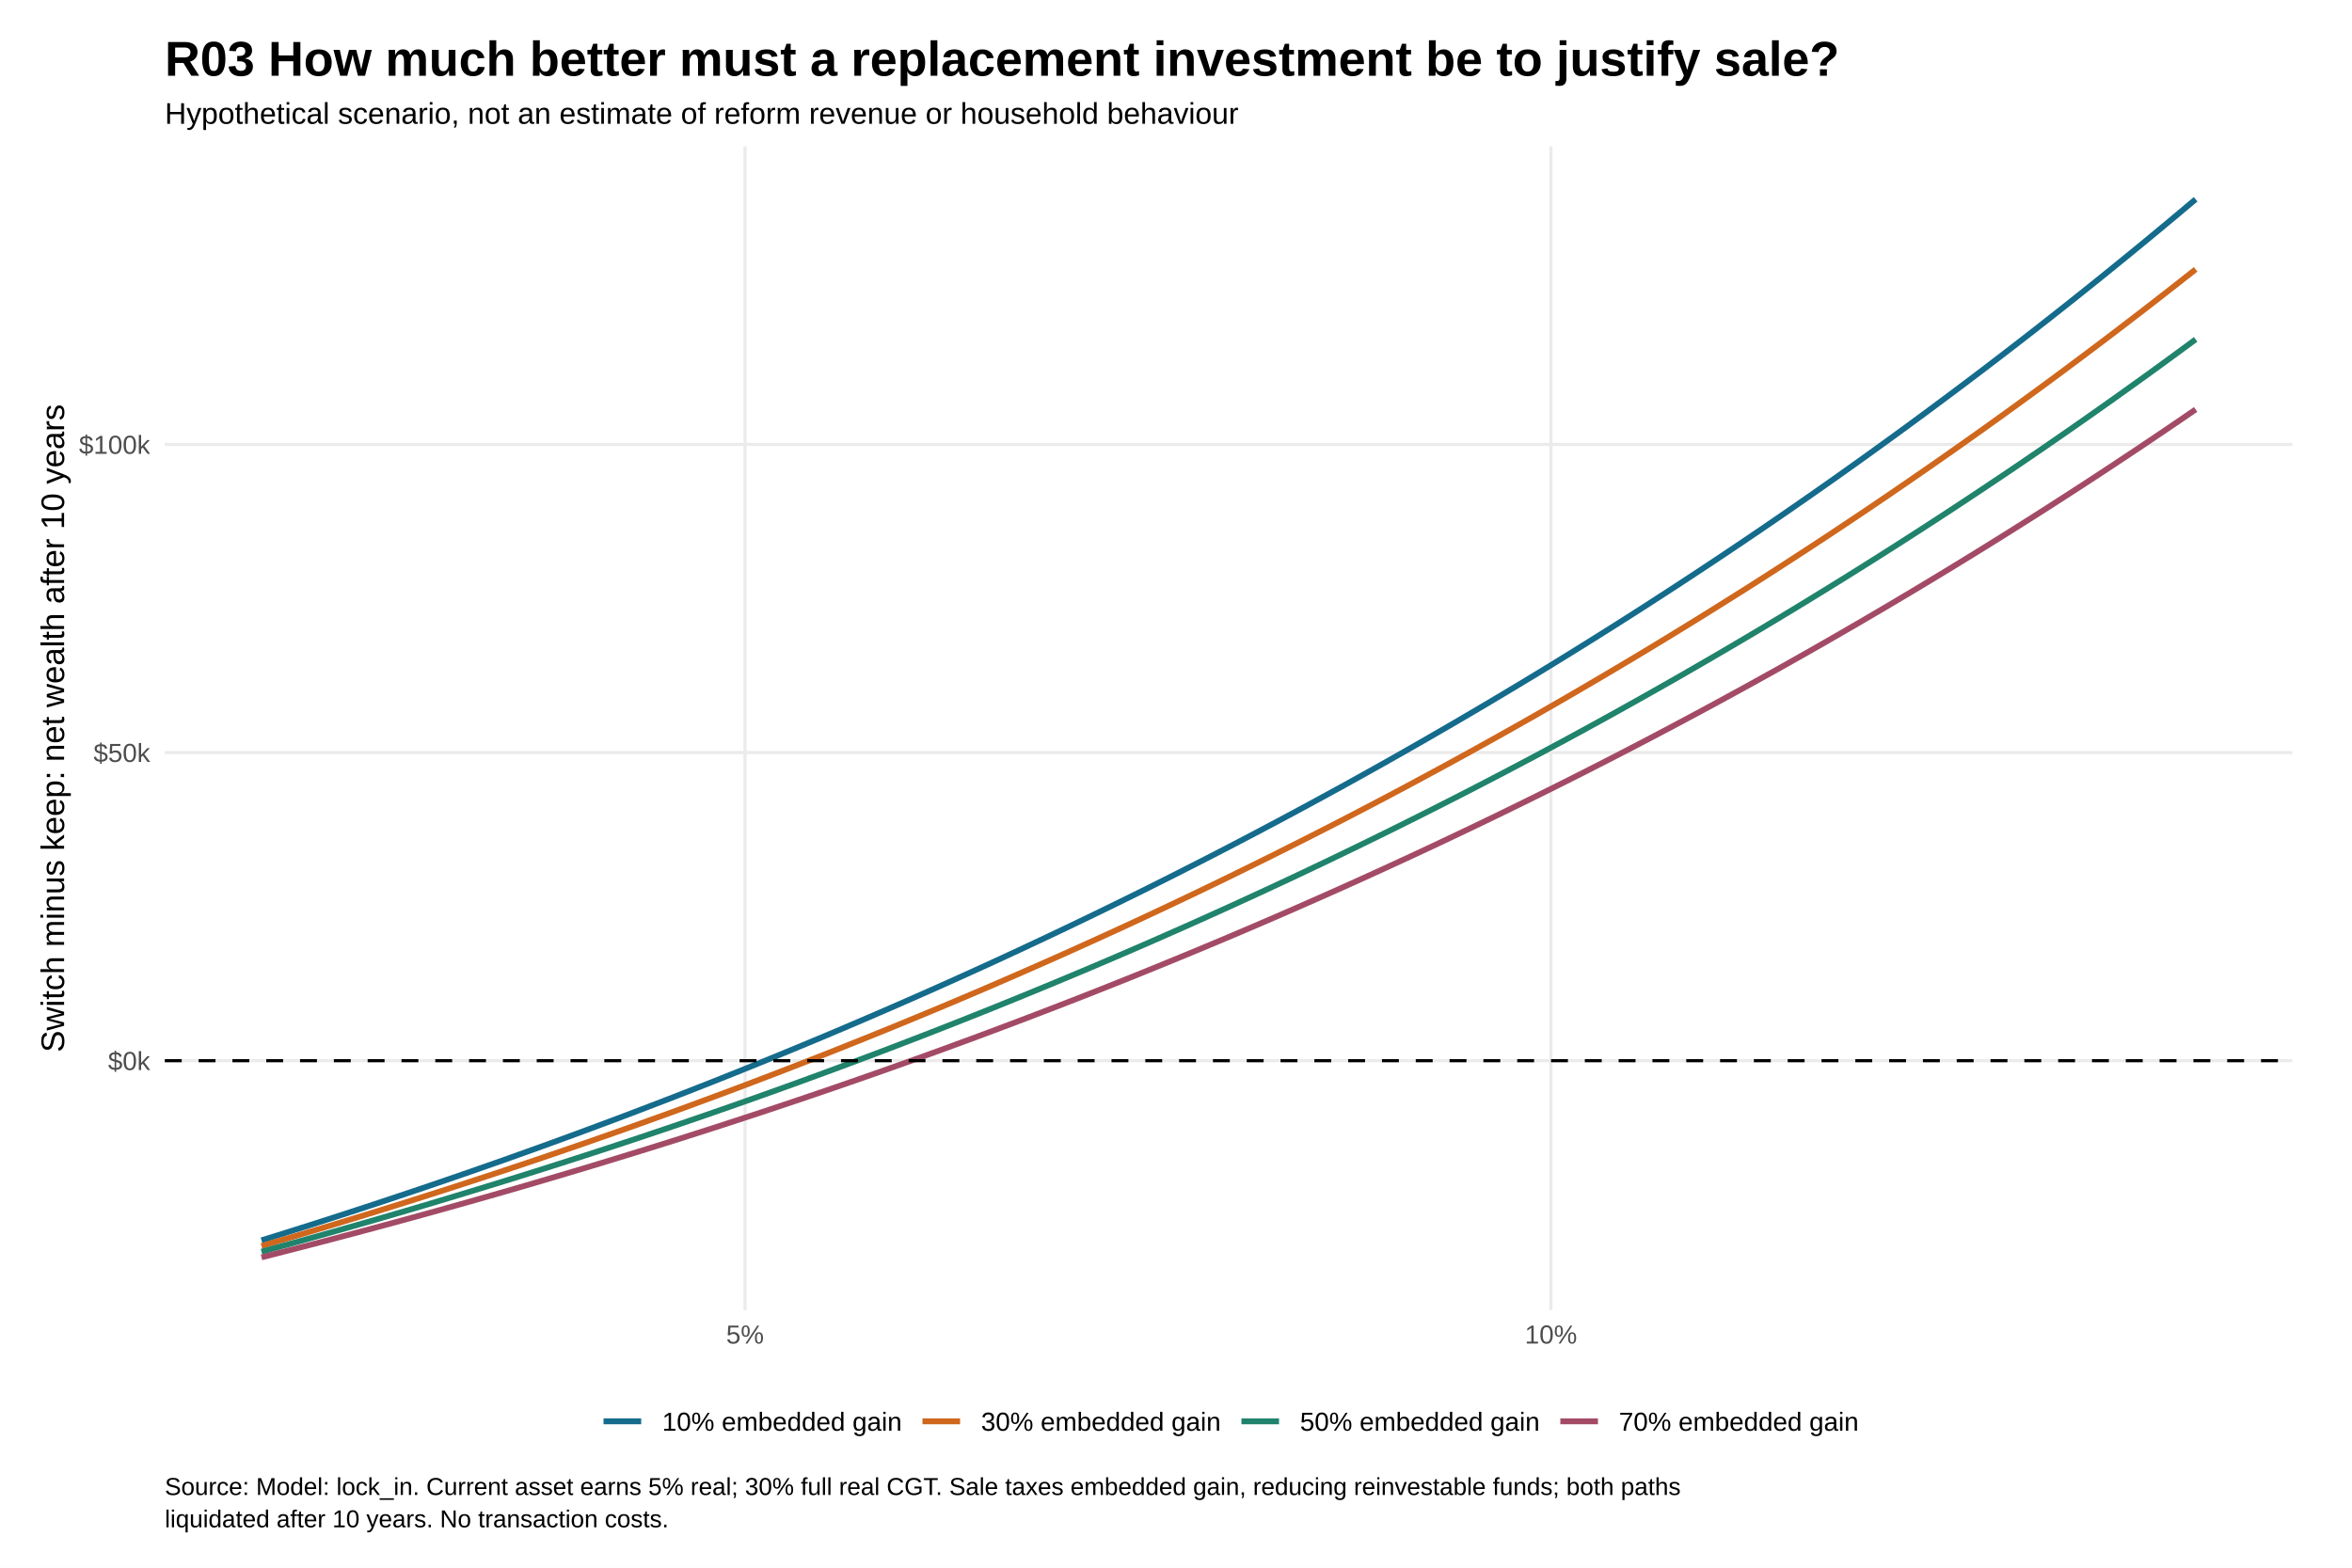
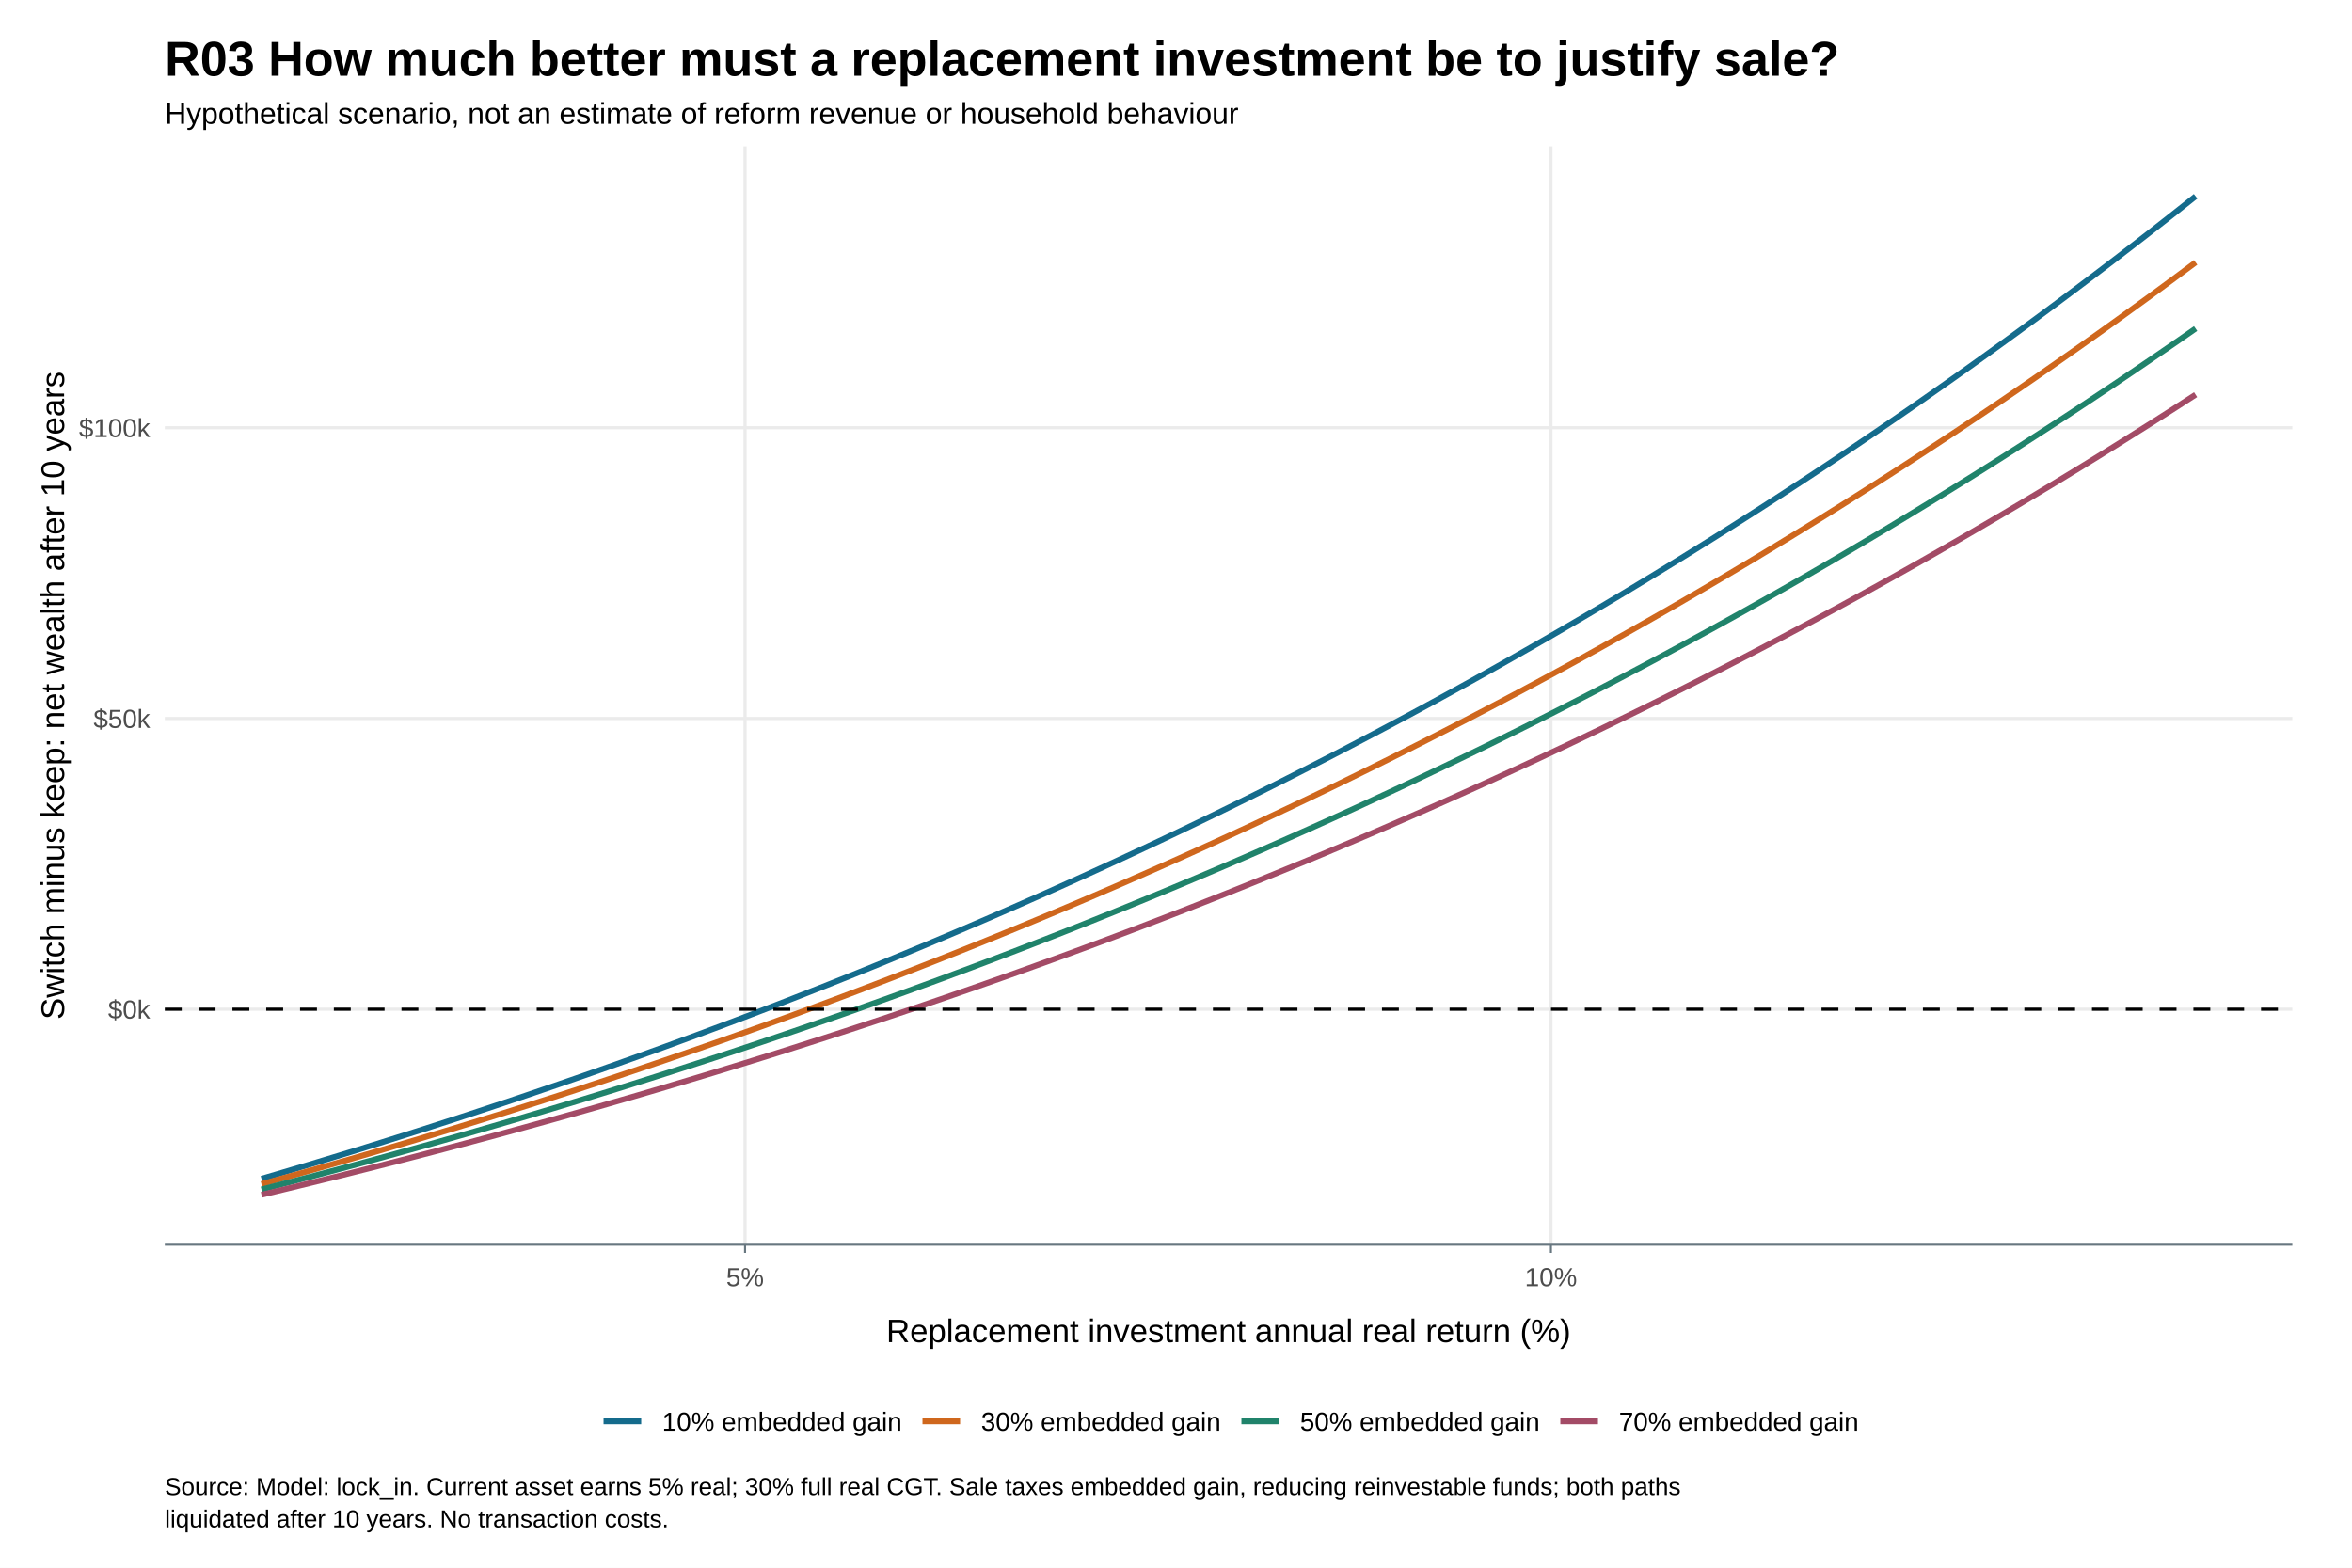
<svg xmlns="http://www.w3.org/2000/svg" width="864.00pt" height="576.00pt" viewBox="0 0 864.00 576.00">
  <g class="svglite">
    <defs>
      <style type="text/css">
    .svglite line, .svglite polyline, .svglite polygon, .svglite path, .svglite rect, .svglite circle {
      fill: none;
      stroke: #000000;
      stroke-linecap: round;
      stroke-linejoin: round;
      stroke-miterlimit: 10.00;
    }
    .svglite text {
      white-space: pre;
    }
    .svglite g.glyphgroup path {
      fill: inherit;
      stroke: none;
    }
  </style>
    </defs>
    <rect width="100%" height="100%" style="stroke: none; fill: #FFFFFF;" />
    <defs>
      <clipPath id="cpMC4wMHw4NjQuMDB8MC4wMHw1NzYuMDA=">
        <rect x="0.00" y="0.00" width="864.00" height="576.00" />
      </clipPath>
    </defs>
    <g clip-path="url(#cpMC4wMHw4NjQuMDB8MC4wMHw1NzYuMDA=)">
      <rect x="0.00" y="0.00" width="864.00" height="576.00" style="stroke-width: 1.16; stroke: none; fill: #FFFFFF;" />
    </g>
    <defs>
-       <clipPath id="cpNjAuNTR8ODQyLjA4fDUzLjc4fDQ4MS40MQ==">
-         <rect x="60.54" y="53.78" width="781.54" height="427.63" />
+       <clipPath id="cpNjAuNTR8ODQyLjA4fDUzLjc4fDQ1Ny4zNA==">
+         <rect x="60.54" y="53.78" width="781.54" height="403.56" />
      </clipPath>
    </defs>
-     <g clip-path="url(#cpNjAuNTR8ODQyLjA4fDUzLjc4fDQ4MS40MQ==)">
-       <polyline points="60.54,389.72 842.08,389.72 " style="stroke-width: 1.16; stroke: #EBEBEB; stroke-linecap: butt;" />
-       <polyline points="60.54,276.52 842.08,276.52 " style="stroke-width: 1.16; stroke: #EBEBEB; stroke-linecap: butt;" />
-       <polyline points="60.54,163.32 842.08,163.32 " style="stroke-width: 1.16; stroke: #EBEBEB; stroke-linecap: butt;" />
-       <polyline points="273.69,481.41 273.69,53.78 " style="stroke-width: 1.16; stroke: #EBEBEB; stroke-linecap: butt;" />
-       <polyline points="569.73,481.41 569.73,53.78 " style="stroke-width: 1.16; stroke: #EBEBEB; stroke-linecap: butt;" />
-       <polyline points="96.06,455.72 101.98,453.88 107.91,452.01 113.83,450.14 119.75,448.24 125.67,446.33 131.59,444.40 137.51,442.46 143.43,440.49 149.35,438.51 155.27,436.52 161.19,434.50 167.11,432.47 173.03,430.42 178.95,428.35 184.88,426.27 190.80,424.16 196.72,422.04 202.64,419.90 208.56,417.74 214.48,415.56 220.40,413.36 226.32,411.15 232.24,408.91 238.16,406.65 244.08,404.38 250.00,402.09 255.92,399.77 261.85,397.44 267.77,395.08 273.69,392.71 279.61,390.31 285.53,387.90 291.45,385.46 297.37,383.00 303.29,380.53 309.21,378.03 315.13,375.50 321.05,372.96 326.97,370.40 332.89,367.81 338.82,365.20 344.74,362.57 350.66,359.92 356.58,357.24 362.50,354.55 368.42,351.83 374.34,349.08 380.26,346.31 386.18,343.52 392.10,340.71 398.02,337.87 403.94,335.01 409.86,332.12 415.79,329.21 421.71,326.28 427.63,323.32 433.55,320.33 439.47,317.32 445.39,314.29 451.31,311.23 457.23,308.14 463.15,305.03 469.07,301.89 474.99,298.73 480.91,295.54 486.84,292.32 492.76,289.08 498.68,285.81 504.60,282.51 510.52,279.19 516.44,275.83 522.36,272.45 528.28,269.04 534.20,265.61 540.12,262.14 546.04,258.65 551.96,255.13 557.88,251.58 563.81,248.00 569.73,244.39 575.65,240.75 581.57,237.08 587.49,233.38 593.41,229.65 599.33,225.89 605.25,222.10 611.17,218.27 617.09,214.42 623.01,210.53 628.93,206.62 634.85,202.67 640.78,198.69 646.70,194.68 652.62,190.63 658.54,186.55 664.46,182.44 670.38,178.30 676.30,174.12 682.22,169.91 688.14,165.66 694.06,161.38 699.98,157.07 705.90,152.72 711.82,148.33 717.75,143.91 723.67,139.46 729.59,134.97 735.51,130.44 741.43,125.88 747.35,121.28 753.27,116.64 759.19,111.97 765.11,107.26 771.03,102.51 776.95,97.72 782.87,92.90 788.80,88.04 794.72,83.13 800.64,78.19 806.56,73.21 " style="stroke-width: 2.13; stroke: #146B8C; stroke-linecap: butt;" />
-       <polyline points="96.06,457.80 101.98,456.07 107.91,454.33 113.83,452.56 119.75,450.79 125.67,448.99 131.59,447.18 137.51,445.36 143.43,443.52 149.35,441.66 155.27,439.79 161.19,437.90 167.11,435.99 173.03,434.07 178.95,432.13 184.88,430.17 190.80,428.20 196.72,426.21 202.64,424.20 208.56,422.17 214.48,420.13 220.40,418.06 226.32,415.99 232.24,413.89 238.16,411.77 244.08,409.64 250.00,407.49 255.92,405.31 261.85,403.12 267.77,400.92 273.69,398.69 279.61,396.44 285.53,394.18 291.45,391.89 297.37,389.58 303.29,387.26 309.21,384.91 315.13,382.55 321.05,380.16 326.97,377.76 332.89,375.33 338.82,372.88 344.74,370.42 350.66,367.93 356.58,365.42 362.50,362.89 368.42,360.33 374.34,357.76 380.26,355.16 386.18,352.55 392.10,349.91 398.02,347.24 403.94,344.56 409.86,341.85 415.79,339.12 421.71,336.37 427.63,333.59 433.55,330.79 439.47,327.97 445.39,325.12 451.31,322.25 457.23,319.35 463.15,316.43 469.07,313.49 474.99,310.52 480.91,307.53 486.84,304.51 492.76,301.47 498.68,298.40 504.60,295.31 510.52,292.19 516.44,289.04 522.36,285.87 528.28,282.67 534.20,279.45 540.12,276.20 546.04,272.92 551.96,269.62 557.88,266.29 563.81,262.93 569.73,259.54 575.65,256.13 581.57,252.68 587.49,249.21 593.41,245.71 599.33,242.19 605.25,238.63 611.17,235.04 617.09,231.43 623.01,227.78 628.93,224.11 634.85,220.40 640.78,216.67 646.70,212.91 652.62,209.11 658.54,205.28 664.46,201.43 670.38,197.54 676.30,193.62 682.22,189.67 688.14,185.69 694.06,181.67 699.98,177.62 705.90,173.54 711.82,169.43 717.75,165.28 723.67,161.10 729.59,156.89 735.51,152.64 741.43,148.36 747.35,144.05 753.27,139.70 759.19,135.31 765.11,130.89 771.03,126.44 776.95,121.95 782.87,117.42 788.80,112.86 794.72,108.26 800.64,103.63 806.56,98.96 " style="stroke-width: 2.13; stroke: #CF671D; stroke-linecap: butt;" />
-       <polyline points="96.06,459.89 101.98,458.27 107.91,456.64 113.83,454.99 119.75,453.33 125.67,451.66 131.59,449.97 137.51,448.26 143.43,446.54 149.35,444.81 155.27,443.06 161.19,441.29 167.11,439.51 173.03,437.71 178.95,435.90 184.88,434.07 190.80,432.23 196.72,430.37 202.64,428.49 208.56,426.60 214.48,424.69 220.40,422.77 226.32,420.82 232.24,418.87 238.16,416.89 244.08,414.90 250.00,412.89 255.92,410.86 261.85,408.81 267.77,406.75 273.69,404.67 279.61,402.57 285.53,400.45 291.45,398.32 297.37,396.16 303.29,393.99 309.21,391.80 315.13,389.59 321.05,387.37 326.97,385.12 332.89,382.85 338.82,380.57 344.74,378.26 350.66,375.94 356.58,373.59 362.50,371.23 368.42,368.84 374.34,366.44 380.26,364.01 386.18,361.57 392.10,359.10 398.02,356.62 403.94,354.11 409.86,351.58 415.79,349.03 421.71,346.46 427.63,343.86 433.55,341.25 439.47,338.61 445.39,335.95 451.31,333.27 457.23,330.56 463.15,327.84 469.07,325.09 474.99,322.32 480.91,319.52 486.84,316.70 492.76,313.86 498.68,310.99 504.60,308.10 510.52,305.19 516.44,302.25 522.36,299.29 528.28,296.30 534.20,293.29 540.12,290.26 546.04,287.19 551.96,284.11 557.88,281.00 563.81,277.86 569.73,274.69 575.65,271.51 581.57,268.29 587.49,265.05 593.41,261.78 599.33,258.48 605.25,255.16 611.17,251.81 617.09,248.44 623.01,245.03 628.93,241.60 634.85,238.14 640.78,234.65 646.70,231.14 652.62,227.59 658.54,224.02 664.46,220.41 670.38,216.78 676.30,213.12 682.22,209.43 688.14,205.71 694.06,201.96 699.98,198.18 705.90,194.37 711.82,190.53 717.75,186.65 723.67,182.75 729.59,178.81 735.51,174.85 741.43,170.85 747.35,166.82 753.27,162.75 759.19,158.66 765.11,154.53 771.03,150.37 776.95,146.18 782.87,141.95 788.80,137.69 794.72,133.39 800.64,129.06 806.56,124.70 " style="stroke-width: 2.13; stroke: #20836B; stroke-linecap: butt;" />
-       <polyline points="96.06,461.97 101.98,460.47 107.91,458.95 113.83,457.42 119.75,455.88 125.67,454.32 131.59,452.75 137.51,451.16 143.43,449.57 149.35,447.95 155.27,446.33 161.19,444.69 167.11,443.03 173.03,441.36 178.95,439.68 184.88,437.98 190.80,436.27 196.72,434.54 202.64,432.79 208.56,431.03 214.48,429.26 220.40,427.47 226.32,425.66 232.24,423.84 238.16,422.01 244.08,420.15 250.00,418.29 255.92,416.40 261.85,414.50 267.77,412.58 273.69,410.65 279.61,408.70 285.53,406.73 291.45,404.75 297.37,402.74 303.29,400.73 309.21,398.69 315.13,396.64 321.05,394.57 326.97,392.48 332.89,390.37 338.82,388.25 344.74,386.11 350.66,383.94 356.58,381.77 362.50,379.57 368.42,377.35 374.34,375.12 380.26,372.86 386.18,370.59 392.10,368.30 398.02,365.99 403.94,363.66 409.86,361.31 415.79,358.94 421.71,356.54 427.63,354.13 433.55,351.70 439.47,349.25 445.39,346.78 451.31,344.29 457.23,341.78 463.15,339.24 469.07,336.69 474.99,334.11 480.91,331.51 486.84,328.89 492.76,326.25 498.68,323.59 504.60,320.90 510.52,318.19 516.44,315.46 522.36,312.71 528.28,309.93 534.20,307.13 540.12,304.31 546.04,301.47 551.96,298.60 557.88,295.71 563.81,292.79 569.73,289.85 575.65,286.89 581.57,283.90 587.49,280.88 593.41,277.85 599.33,274.78 605.25,271.70 611.17,268.58 617.09,265.44 623.01,262.28 628.93,259.09 634.85,255.87 640.78,252.63 646.70,249.36 652.62,246.07 658.54,242.75 664.46,239.40 670.38,236.03 676.30,232.62 682.22,229.19 688.14,225.73 694.06,222.25 699.98,218.73 705.90,215.19 711.82,211.62 717.75,208.02 723.67,204.39 729.59,200.74 735.51,197.05 741.43,193.33 747.35,189.59 753.27,185.81 759.19,182.00 765.11,178.17 771.03,174.30 776.95,170.40 782.87,166.47 788.80,162.51 794.72,158.52 800.64,154.50 806.56,150.44 " style="stroke-width: 2.13; stroke: #A34B66; stroke-linecap: butt;" />
-       <line x1="60.54" y1="389.72" x2="842.08" y2="389.72" style="stroke-width: 1.16; stroke-dasharray: 6.21,6.21; stroke-linecap: butt;" />
+     <g clip-path="url(#cpNjAuNTR8ODQyLjA4fDUzLjc4fDQ1Ny4zNA==)">
+       <polyline points="60.54,370.81 842.08,370.81 " style="stroke-width: 1.16; stroke: #EBEBEB; stroke-linecap: butt;" />
+       <polyline points="60.54,263.98 842.08,263.98 " style="stroke-width: 1.16; stroke: #EBEBEB; stroke-linecap: butt;" />
+       <polyline points="60.54,157.15 842.08,157.15 " style="stroke-width: 1.16; stroke: #EBEBEB; stroke-linecap: butt;" />
+       <polyline points="273.69,457.34 273.69,53.78 " style="stroke-width: 1.16; stroke: #EBEBEB; stroke-linecap: butt;" />
+       <polyline points="569.73,457.34 569.73,53.78 " style="stroke-width: 1.16; stroke: #EBEBEB; stroke-linecap: butt;" />
+       <polyline points="96.06,433.10 101.98,431.36 107.91,429.60 113.83,427.83 119.75,426.04 125.67,424.24 131.59,422.42 137.51,420.58 143.43,418.73 149.35,416.86 155.27,414.98 161.19,413.07 167.11,411.16 173.03,409.22 178.95,407.27 184.88,405.30 190.80,403.32 196.72,401.31 202.64,399.29 208.56,397.25 214.48,395.20 220.40,393.12 226.32,391.03 232.24,388.92 238.16,386.79 244.08,384.65 250.00,382.48 255.92,380.30 261.85,378.09 267.77,375.87 273.69,373.63 279.61,371.37 285.53,369.09 291.45,366.79 297.37,364.47 303.29,362.14 309.21,359.78 315.13,357.40 321.05,355.00 326.97,352.58 332.89,350.14 338.82,347.68 344.74,345.19 350.66,342.69 356.58,340.16 362.50,337.62 368.42,335.05 374.34,332.46 380.26,329.85 386.18,327.22 392.10,324.56 398.02,321.88 403.94,319.18 409.86,316.46 415.79,313.71 421.71,310.94 427.63,308.15 433.55,305.33 439.47,302.49 445.39,299.63 451.31,296.74 457.23,293.83 463.15,290.89 469.07,287.93 474.99,284.94 480.91,281.93 486.84,278.90 492.76,275.84 498.68,272.75 504.60,269.64 510.52,266.50 516.44,263.34 522.36,260.15 528.28,256.93 534.20,253.69 540.12,250.42 546.04,247.12 551.96,243.79 557.88,240.44 563.81,237.06 569.73,233.66 575.65,230.22 581.57,226.76 587.49,223.27 593.41,219.75 599.33,216.20 605.25,212.62 611.17,209.01 617.09,205.38 623.01,201.71 628.93,198.02 634.85,194.29 640.78,190.53 646.70,186.75 652.62,182.93 658.54,179.08 664.46,175.20 670.38,171.29 676.30,167.35 682.22,163.37 688.14,159.36 694.06,155.32 699.98,151.25 705.90,147.15 711.82,143.01 717.75,138.84 723.67,134.64 729.59,130.40 735.51,126.13 741.43,121.82 747.35,117.48 753.27,113.10 759.19,108.69 765.11,104.25 771.03,99.77 776.95,95.25 782.87,90.70 788.80,86.11 794.72,81.48 800.64,76.82 806.56,72.12 " style="stroke-width: 2.13; stroke: #146B8C; stroke-linecap: butt;" />
+       <polyline points="96.06,435.06 101.98,433.43 107.91,431.78 113.83,430.12 119.75,428.44 125.67,426.75 131.59,425.04 137.51,423.32 143.43,421.58 149.35,419.83 155.27,418.06 161.19,416.28 167.11,414.48 173.03,412.66 178.95,410.83 184.88,408.99 190.80,407.12 196.72,405.24 202.64,403.35 208.56,401.44 214.48,399.51 220.40,397.56 226.32,395.60 232.24,393.62 238.16,391.62 244.08,389.61 250.00,387.58 255.92,385.53 261.85,383.46 267.77,381.38 273.69,379.28 279.61,377.16 285.53,375.02 291.45,372.86 297.37,370.68 303.29,368.49 309.21,366.28 315.13,364.04 321.05,361.79 326.97,359.52 332.89,357.23 338.82,354.92 344.74,352.60 350.66,350.25 356.58,347.88 362.50,345.49 368.42,343.08 374.34,340.65 380.26,338.20 386.18,335.73 392.10,333.24 398.02,330.73 403.94,328.19 409.86,325.64 415.79,323.06 421.71,320.46 427.63,317.84 433.55,315.20 439.47,312.53 445.39,309.85 451.31,307.14 457.23,304.41 463.15,301.65 469.07,298.87 474.99,296.07 480.91,293.25 486.84,290.40 492.76,287.53 498.68,284.63 504.60,281.71 510.52,278.77 516.44,275.80 522.36,272.81 528.28,269.79 534.20,266.75 540.12,263.68 546.04,260.59 551.96,257.47 557.88,254.33 563.81,251.16 569.73,247.96 575.65,244.74 581.57,241.49 587.49,238.21 593.41,234.91 599.33,231.58 605.25,228.22 611.17,224.84 617.09,221.43 623.01,217.99 628.93,214.52 634.85,211.03 640.78,207.50 646.70,203.95 652.62,200.37 658.54,196.76 664.46,193.12 670.38,189.45 676.30,185.75 682.22,182.02 688.14,178.26 694.06,174.47 699.98,170.65 705.90,166.80 711.82,162.92 717.75,159.01 723.67,155.06 729.59,151.09 735.51,147.08 741.43,143.04 747.35,138.97 753.27,134.86 759.19,130.72 765.11,126.55 771.03,122.35 776.95,118.11 782.87,113.84 788.80,109.54 794.72,105.20 800.64,100.82 806.56,96.41 " style="stroke-width: 2.13; stroke: #CF671D; stroke-linecap: butt;" />
+       <polyline points="96.06,437.03 101.98,435.50 107.91,433.96 113.83,432.41 119.75,430.84 125.67,429.26 131.59,427.67 137.51,426.06 143.43,424.44 149.35,422.80 155.27,421.15 161.19,419.48 167.11,417.80 173.03,416.11 178.95,414.40 184.88,412.67 190.80,410.93 196.72,409.17 202.64,407.40 208.56,405.62 214.48,403.82 220.40,402.00 226.32,400.17 232.24,398.32 238.16,396.45 244.08,394.57 250.00,392.67 255.92,390.76 261.85,388.83 267.77,386.88 273.69,384.92 279.61,382.94 285.53,380.94 291.45,378.93 297.37,376.89 303.29,374.84 309.21,372.78 315.13,370.69 321.05,368.59 326.97,366.47 332.89,364.33 338.82,362.17 344.74,360.00 350.66,357.80 356.58,355.59 362.50,353.36 368.42,351.11 374.34,348.84 380.26,346.55 386.18,344.24 392.10,341.92 398.02,339.57 403.94,337.20 409.86,334.82 415.79,332.41 421.71,329.98 427.63,327.54 433.55,325.07 439.47,322.58 445.39,320.07 451.31,317.54 457.23,314.99 463.15,312.41 469.07,309.82 474.99,307.20 480.91,304.56 486.84,301.90 492.76,299.22 498.68,296.52 504.60,293.79 510.52,291.04 516.44,288.27 522.36,285.47 528.28,282.65 534.20,279.81 540.12,276.95 546.04,274.06 551.96,271.14 557.88,268.21 563.81,265.25 569.73,262.26 575.65,259.25 581.57,256.22 587.49,253.16 593.41,250.07 599.33,246.96 605.25,243.83 611.17,240.67 617.09,237.48 623.01,234.27 628.93,231.03 634.85,227.76 640.78,224.47 646.70,221.15 652.62,217.81 658.54,214.44 664.46,211.04 670.38,207.61 676.30,204.15 682.22,200.67 688.14,197.16 694.06,193.62 699.98,190.05 705.90,186.45 711.82,182.83 717.75,179.17 723.67,175.49 729.59,171.78 735.51,168.03 741.43,164.26 747.35,160.45 753.27,156.62 759.19,152.76 765.11,148.86 771.03,144.93 776.95,140.98 782.87,136.99 788.80,132.96 794.72,128.91 800.64,124.83 806.56,120.71 " style="stroke-width: 2.13; stroke: #20836B; stroke-linecap: butt;" />
+       <polyline points="96.06,438.99 101.98,437.58 107.91,436.14 113.83,434.70 119.75,433.24 125.67,431.78 131.59,430.29 137.51,428.80 143.43,427.29 149.35,425.77 155.27,424.23 161.19,422.69 167.11,421.12 173.03,419.55 178.95,417.96 184.88,416.36 190.80,414.74 196.72,413.11 202.64,411.46 208.56,409.80 214.48,408.13 220.40,406.44 226.32,404.73 232.24,403.02 238.16,401.28 244.08,399.53 250.00,397.77 255.92,395.99 261.85,394.20 267.77,392.39 273.69,390.56 279.61,388.72 285.53,386.87 291.45,384.99 297.37,383.10 303.29,381.20 309.21,379.28 315.13,377.34 321.05,375.39 326.97,373.42 332.89,371.43 338.82,369.42 344.74,367.40 350.66,365.36 356.58,363.31 362.50,361.23 368.42,359.14 374.34,357.03 380.26,354.90 386.18,352.76 392.10,350.60 398.02,348.42 403.94,346.22 409.86,344.00 415.79,341.76 421.71,339.50 427.63,337.23 433.55,334.94 439.47,332.62 445.39,330.29 451.31,327.94 457.23,325.57 463.15,323.17 469.07,320.76 474.99,318.33 480.91,315.88 486.84,313.41 492.76,310.91 498.68,308.40 504.60,305.87 510.52,303.31 516.44,300.73 522.36,298.14 528.28,295.52 534.20,292.87 540.12,290.21 546.04,287.53 551.96,284.82 557.88,282.09 563.81,279.34 569.73,276.56 575.65,273.77 581.57,270.94 587.49,268.10 593.41,265.23 599.33,262.34 605.25,259.43 611.17,256.49 617.09,253.53 623.01,250.55 628.93,247.53 634.85,244.50 640.78,241.44 646.70,238.36 652.62,235.25 658.54,232.11 664.46,228.95 670.38,225.77 676.30,222.56 682.22,219.32 688.14,216.06 694.06,212.77 699.98,209.45 705.90,206.11 711.82,202.74 717.75,199.34 723.67,195.92 729.59,192.46 735.51,188.99 741.43,185.48 747.35,181.94 753.27,178.38 759.19,174.79 765.11,171.17 771.03,167.52 776.95,163.84 782.87,160.13 788.80,156.39 794.72,152.63 800.64,148.83 806.56,145.00 " style="stroke-width: 2.13; stroke: #A34B66; stroke-linecap: butt;" />
+       <line x1="60.54" y1="370.81" x2="842.08" y2="370.81" style="stroke-width: 1.16; stroke-dasharray: 6.21,6.21; stroke-linecap: butt;" />
    </g>
    <g clip-path="url(#cpMC4wMHw4NjQuMDB8MC4wMHw1NzYuMDA=)">
-       <text x="55.16" y="393.15" text-anchor="end" style="font-size: 9.60px;fill: #4D4D4D; font-family: &quot;Arial&quot;;" textLength="15.45px" lengthAdjust="spacingAndGlyphs">$0k</text>
-       <text x="55.16" y="279.95" text-anchor="end" style="font-size: 9.60px;fill: #4D4D4D; font-family: &quot;Arial&quot;;" textLength="20.78px" lengthAdjust="spacingAndGlyphs">$50k</text>
-       <text x="55.16" y="166.75" text-anchor="end" style="font-size: 9.60px;fill: #4D4D4D; font-family: &quot;Arial&quot;;" textLength="26.11px" lengthAdjust="spacingAndGlyphs">$100k</text>
-       <text x="273.69" y="493.65" text-anchor="middle" style="font-size: 9.60px;fill: #4D4D4D; font-family: &quot;Arial&quot;;" textLength="13.86px" lengthAdjust="spacingAndGlyphs">5%</text>
-       <text x="569.73" y="493.65" text-anchor="middle" style="font-size: 9.60px;fill: #4D4D4D; font-family: &quot;Arial&quot;;" textLength="19.19px" lengthAdjust="spacingAndGlyphs">10%</text>
-       <text transform="translate(23.54,267.59) rotate(-90)" text-anchor="middle" style="font-size: 12.00px; font-family: &quot;Arial&quot;;" textLength="238.05px" lengthAdjust="spacingAndGlyphs">Switch minus keep: net wealth after 10 years</text>
+       <text x="55.16" y="374.24" text-anchor="end" style="font-size: 9.60px;fill: #4D4D4D; font-family: &quot;Arial&quot;;" textLength="15.45px" lengthAdjust="spacingAndGlyphs">$0k</text>
+       <text x="55.16" y="267.42" text-anchor="end" style="font-size: 9.60px;fill: #4D4D4D; font-family: &quot;Arial&quot;;" textLength="20.78px" lengthAdjust="spacingAndGlyphs">$50k</text>
+       <text x="55.16" y="160.59" text-anchor="end" style="font-size: 9.60px;fill: #4D4D4D; font-family: &quot;Arial&quot;;" textLength="26.11px" lengthAdjust="spacingAndGlyphs">$100k</text>
+       <polyline points="60.54,457.34 842.08,457.34 " style="stroke-width: 0.75; stroke: #687780; stroke-linecap: butt;" />
+       <polyline points="273.69,460.33 273.69,457.34 " style="stroke-width: 0.75; stroke: #687780; stroke-linecap: butt;" />
+       <polyline points="569.73,460.33 569.73,457.34 " style="stroke-width: 0.75; stroke: #687780; stroke-linecap: butt;" />
+       <text x="273.69" y="472.57" text-anchor="middle" style="font-size: 9.60px;fill: #4D4D4D; font-family: &quot;Arial&quot;;" textLength="13.86px" lengthAdjust="spacingAndGlyphs">5%</text>
+       <text x="569.73" y="472.57" text-anchor="middle" style="font-size: 9.60px;fill: #4D4D4D; font-family: &quot;Arial&quot;;" textLength="19.19px" lengthAdjust="spacingAndGlyphs">10%</text>
+       <text x="451.31" y="493.15" text-anchor="middle" style="font-size: 12.00px; font-family: &quot;Arial&quot;;" textLength="251.42px" lengthAdjust="spacingAndGlyphs">Replacement investment annual real return (%)</text>
+       <text transform="translate(23.54,255.56) rotate(-90)" text-anchor="middle" style="font-size: 12.00px; font-family: &quot;Arial&quot;;" textLength="238.05px" lengthAdjust="spacingAndGlyphs">Switch minus keep: net wealth after 10 years</text>
      <line x1="221.71" y1="522.24" x2="235.54" y2="522.24" style="stroke-width: 2.13; stroke: #146B8C; stroke-linecap: butt;" />
      <line x1="338.87" y1="522.24" x2="352.69" y2="522.24" style="stroke-width: 2.13; stroke: #CF671D; stroke-linecap: butt;" />
      <line x1="456.03" y1="522.24" x2="469.85" y2="522.24" style="stroke-width: 2.13; stroke: #20836B; stroke-linecap: butt;" />
      <line x1="573.18" y1="522.24" x2="587.01" y2="522.24" style="stroke-width: 2.13; stroke: #A34B66; stroke-linecap: butt;" />
      <text x="243.24" y="525.68" style="font-size: 9.60px; font-family: &quot;Arial&quot;;" textLength="87.92px" lengthAdjust="spacingAndGlyphs">10% embedded gain</text>
      <text x="360.40" y="525.68" style="font-size: 9.60px; font-family: &quot;Arial&quot;;" textLength="87.92px" lengthAdjust="spacingAndGlyphs">30% embedded gain</text>
      <text x="477.56" y="525.68" style="font-size: 9.60px; font-family: &quot;Arial&quot;;" textLength="87.92px" lengthAdjust="spacingAndGlyphs">50% embedded gain</text>
      <text x="594.71" y="525.68" style="font-size: 9.60px; font-family: &quot;Arial&quot;;" textLength="87.92px" lengthAdjust="spacingAndGlyphs">70% embedded gain</text>
      <text x="60.54" y="45.48" style="font-size: 11.00px; font-family: &quot;Arial&quot;;" textLength="394.69px" lengthAdjust="spacingAndGlyphs">Hypothetical scenario, not an estimate of reform revenue or household behaviour</text>
      <text x="60.54" y="27.83" style="font-size: 18.00px; font-weight: bold; font-family: &quot;Arial&quot;;" textLength="615.34px" lengthAdjust="spacingAndGlyphs">R03 How much better must a replacement investment be to justify sale?</text>
      <text x="60.54" y="549.28" style="font-size: 9.00px; font-family: &quot;Arial&quot;;" textLength="559.00px" lengthAdjust="spacingAndGlyphs">Source: Model: lock_in.  Current asset earns 5% real; 30% full real CGT. Sale taxes embedded gain, reducing reinvestable funds; both paths</text>
      <text x="60.54" y="561.16" style="font-size: 9.00px; font-family: &quot;Arial&quot;;" textLength="185.00px" lengthAdjust="spacingAndGlyphs">liquidated after 10 years. No transaction costs.</text>
    </g>
  </g>
</svg>
